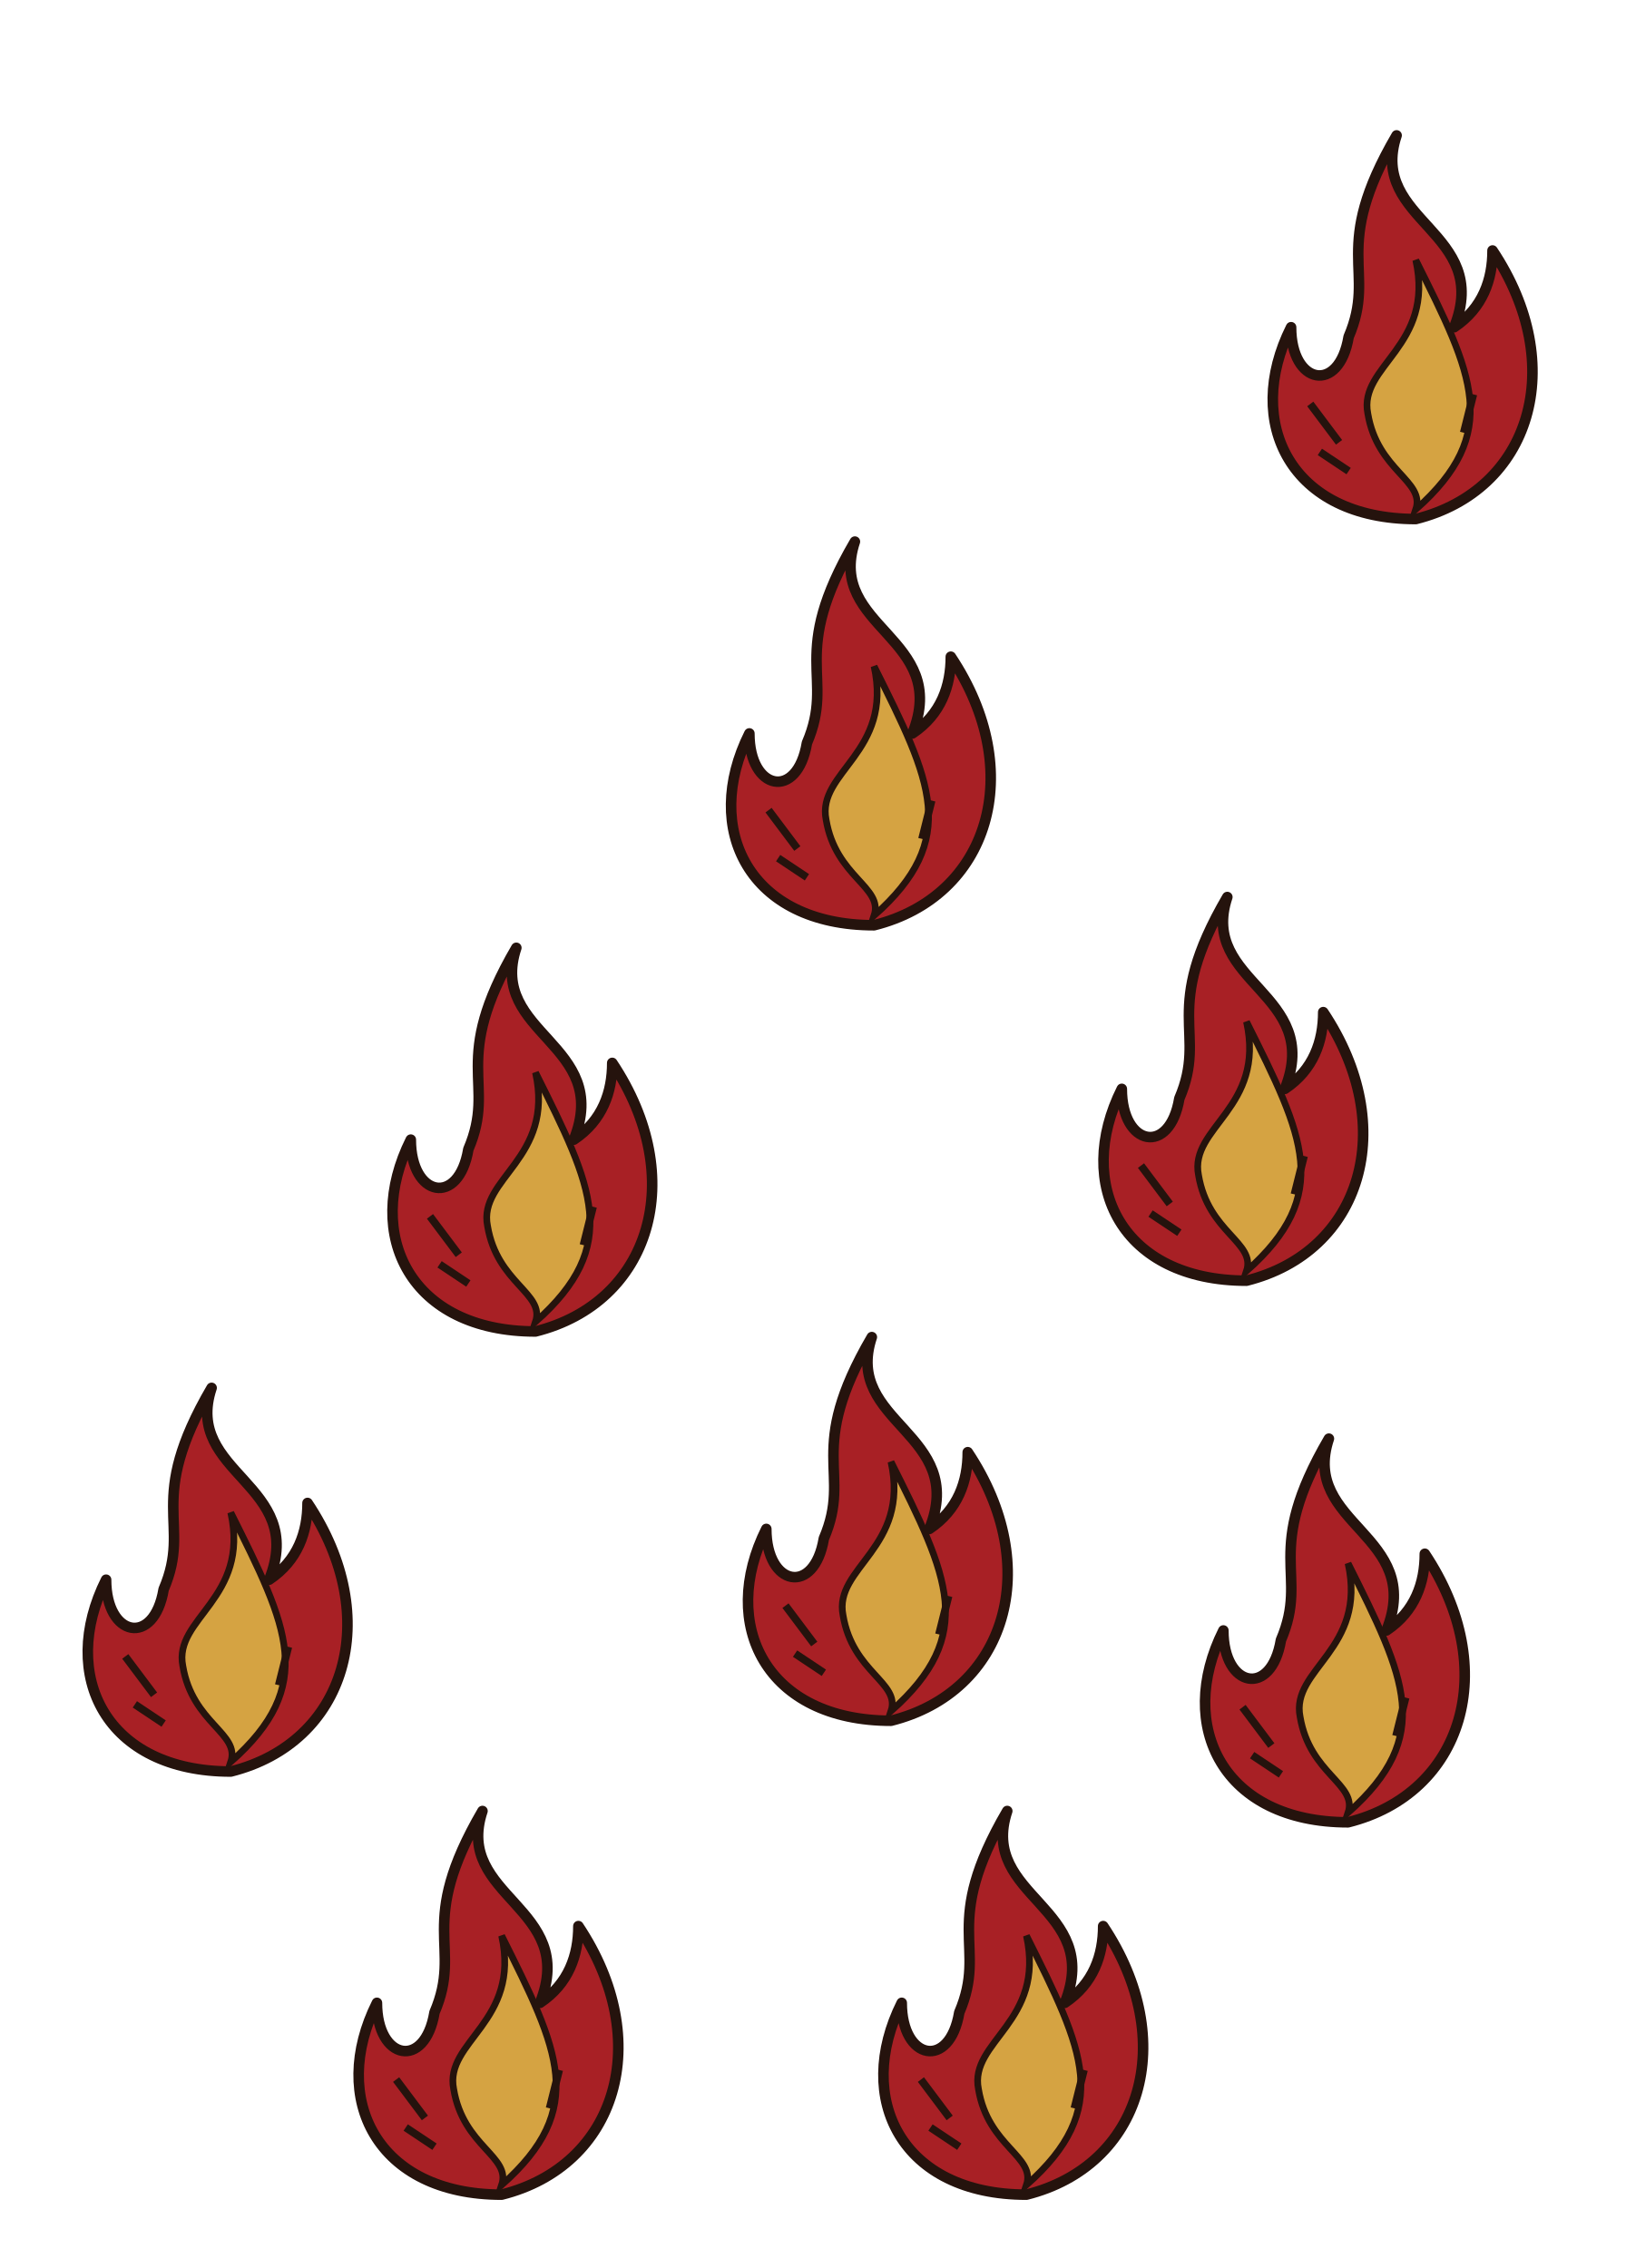
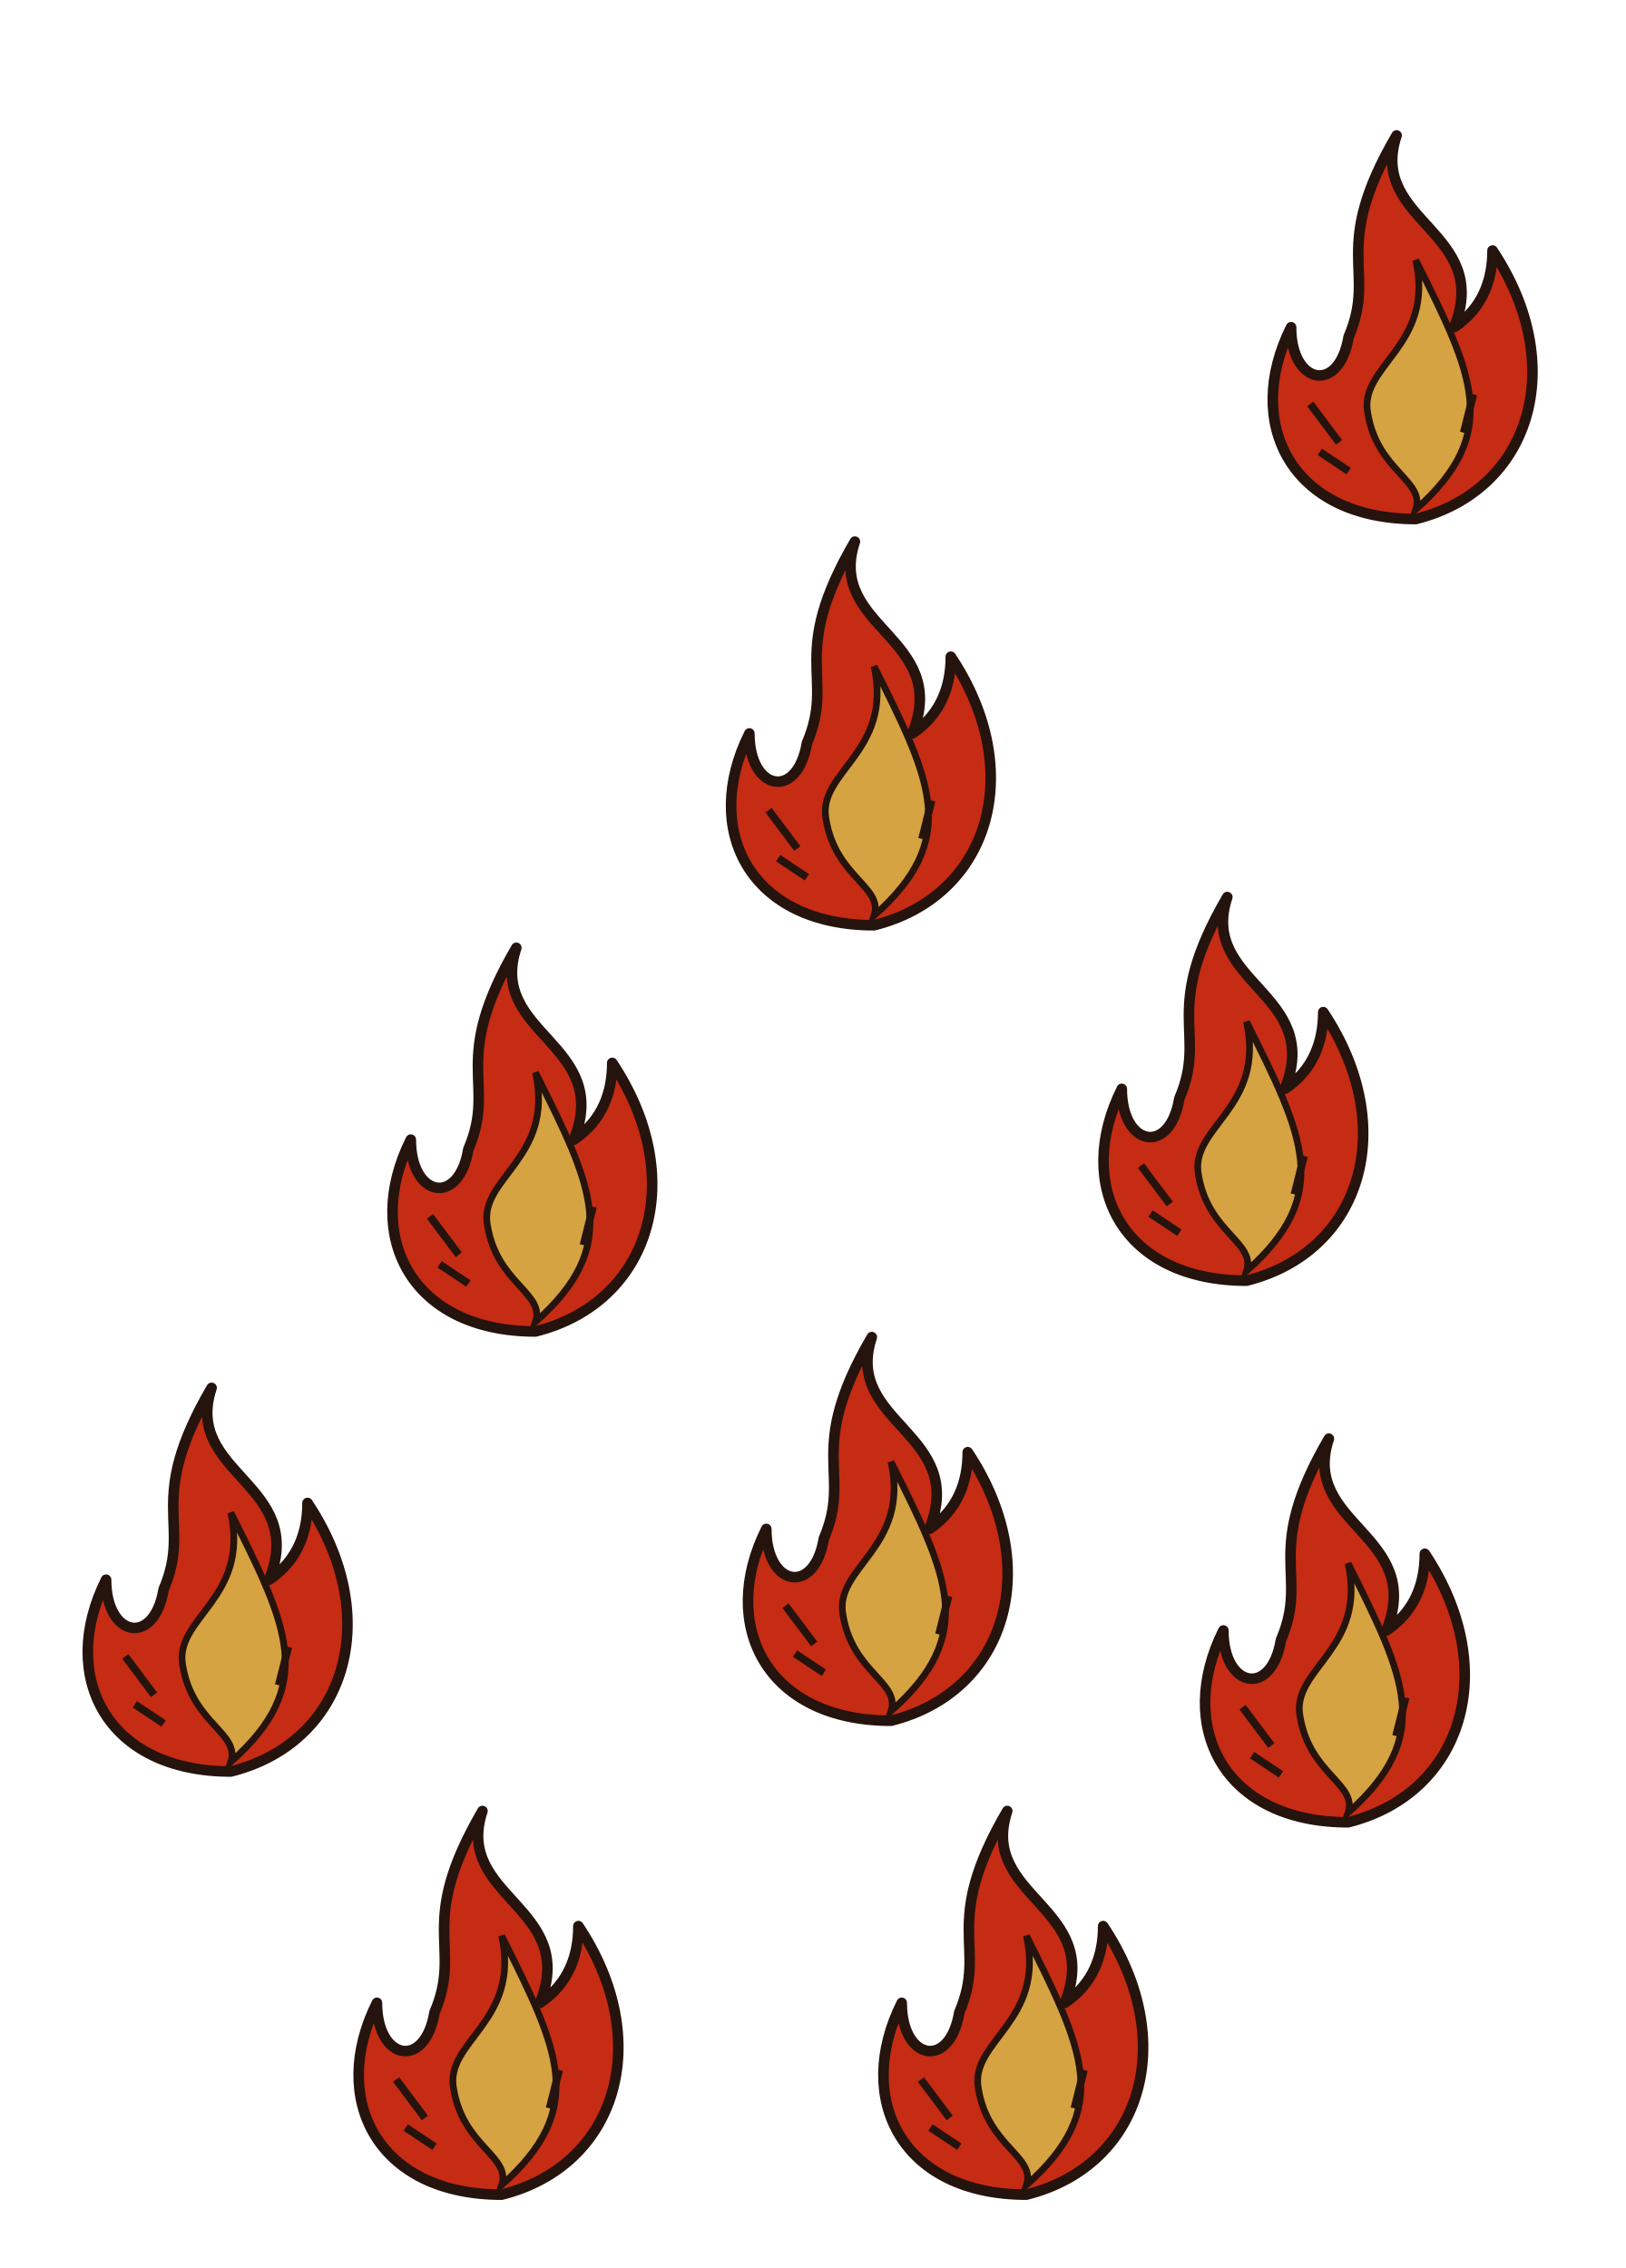
<svg xmlns="http://www.w3.org/2000/svg" width="768" height="1072" viewBox="0 0 96 134">
  <g class="flame" transform="translate(74.000 8.000) scale(0.5666667)">
-     <path d="M15 0C12 9 25 10 21 20C24 18 25 15 25 12C33 24 29 37 17 40C4 40-1 30 4 20C4 26 9 27 10 21C13 14 8 12 15 0Z" fill="#a82025" stroke="#25130d" stroke-width="1.1" stroke-linejoin="round" />
+     <path d="M15 0C12 9 25 10 21 20C24 18 25 15 25 12C33 24 29 37 17 40C4 40-1 30 4 20C4 26 9 27 10 21C13 14 8 12 15 0Z" fill="#c62b14" stroke="#25130d" stroke-width="1.1" stroke-linejoin="round" />
    <path d="M17 13C19 22 11 24 12 29C13 35 18 36 17 39C26 31 23 25 17 13Z" fill="#d5a342" stroke="#25130d" stroke-width=".7" />
    <path d="M6 28L9 32M7 33L10 35M23 27L22 31" fill="none" stroke="#25130d" stroke-width=".8" />
  </g>
  <g class="flame" transform="translate(42.000 32.000) scale(0.5666667)">
-     <path d="M15 0C12 9 25 10 21 20C24 18 25 15 25 12C33 24 29 37 17 40C4 40-1 30 4 20C4 26 9 27 10 21C13 14 8 12 15 0Z" fill="#a82025" stroke="#25130d" stroke-width="1.1" stroke-linejoin="round" />
+     <path d="M15 0C12 9 25 10 21 20C24 18 25 15 25 12C33 24 29 37 17 40C4 40-1 30 4 20C4 26 9 27 10 21C13 14 8 12 15 0Z" fill="#c62b14" stroke="#25130d" stroke-width="1.1" stroke-linejoin="round" />
    <path d="M17 13C19 22 11 24 12 29C13 35 18 36 17 39C26 31 23 25 17 13Z" fill="#d5a342" stroke="#25130d" stroke-width=".7" />
    <path d="M6 28L9 32M7 33L10 35M23 27L22 31" fill="none" stroke="#25130d" stroke-width=".8" />
  </g>
  <g class="flame" transform="translate(22.000 56.000) scale(0.5666667)">
-     <path d="M15 0C12 9 25 10 21 20C24 18 25 15 25 12C33 24 29 37 17 40C4 40-1 30 4 20C4 26 9 27 10 21C13 14 8 12 15 0Z" fill="#a82025" stroke="#25130d" stroke-width="1.1" stroke-linejoin="round" />
+     <path d="M15 0C12 9 25 10 21 20C24 18 25 15 25 12C33 24 29 37 17 40C4 40-1 30 4 20C4 26 9 27 10 21C13 14 8 12 15 0Z" fill="#c62b14" stroke="#25130d" stroke-width="1.1" stroke-linejoin="round" />
    <path d="M17 13C19 22 11 24 12 29C13 35 18 36 17 39C26 31 23 25 17 13Z" fill="#d5a342" stroke="#25130d" stroke-width=".7" />
    <path d="M6 28L9 32M7 33L10 35M23 27L22 31" fill="none" stroke="#25130d" stroke-width=".8" />
  </g>
  <g class="flame" transform="translate(64.000 53.000) scale(0.5666667)">
-     <path d="M15 0C12 9 25 10 21 20C24 18 25 15 25 12C33 24 29 37 17 40C4 40-1 30 4 20C4 26 9 27 10 21C13 14 8 12 15 0Z" fill="#a82025" stroke="#25130d" stroke-width="1.1" stroke-linejoin="round" />
+     <path d="M15 0C12 9 25 10 21 20C24 18 25 15 25 12C33 24 29 37 17 40C4 40-1 30 4 20C4 26 9 27 10 21C13 14 8 12 15 0Z" fill="#c62b14" stroke="#25130d" stroke-width="1.1" stroke-linejoin="round" />
    <path d="M17 13C19 22 11 24 12 29C13 35 18 36 17 39C26 31 23 25 17 13Z" fill="#d5a342" stroke="#25130d" stroke-width=".7" />
    <path d="M6 28L9 32M7 33L10 35M23 27L22 31" fill="none" stroke="#25130d" stroke-width=".8" />
  </g>
  <g class="flame" transform="translate(4.000 82.000) scale(0.5666667)">
-     <path d="M15 0C12 9 25 10 21 20C24 18 25 15 25 12C33 24 29 37 17 40C4 40-1 30 4 20C4 26 9 27 10 21C13 14 8 12 15 0Z" fill="#a82025" stroke="#25130d" stroke-width="1.1" stroke-linejoin="round" />
+     <path d="M15 0C12 9 25 10 21 20C24 18 25 15 25 12C33 24 29 37 17 40C4 40-1 30 4 20C4 26 9 27 10 21C13 14 8 12 15 0Z" fill="#c62b14" stroke="#25130d" stroke-width="1.1" stroke-linejoin="round" />
    <path d="M17 13C19 22 11 24 12 29C13 35 18 36 17 39C26 31 23 25 17 13Z" fill="#d5a342" stroke="#25130d" stroke-width=".7" />
    <path d="M6 28L9 32M7 33L10 35M23 27L22 31" fill="none" stroke="#25130d" stroke-width=".8" />
  </g>
  <g class="flame" transform="translate(43.000 79.000) scale(0.5666667)">
-     <path d="M15 0C12 9 25 10 21 20C24 18 25 15 25 12C33 24 29 37 17 40C4 40-1 30 4 20C4 26 9 27 10 21C13 14 8 12 15 0Z" fill="#a82025" stroke="#25130d" stroke-width="1.1" stroke-linejoin="round" />
+     <path d="M15 0C12 9 25 10 21 20C24 18 25 15 25 12C33 24 29 37 17 40C4 40-1 30 4 20C4 26 9 27 10 21C13 14 8 12 15 0Z" fill="#c62b14" stroke="#25130d" stroke-width="1.1" stroke-linejoin="round" />
    <path d="M17 13C19 22 11 24 12 29C13 35 18 36 17 39C26 31 23 25 17 13Z" fill="#d5a342" stroke="#25130d" stroke-width=".7" />
    <path d="M6 28L9 32M7 33L10 35M23 27L22 31" fill="none" stroke="#25130d" stroke-width=".8" />
  </g>
  <g class="flame" transform="translate(70.000 85.000) scale(0.5666667)">
-     <path d="M15 0C12 9 25 10 21 20C24 18 25 15 25 12C33 24 29 37 17 40C4 40-1 30 4 20C4 26 9 27 10 21C13 14 8 12 15 0Z" fill="#a82025" stroke="#25130d" stroke-width="1.1" stroke-linejoin="round" />
+     <path d="M15 0C12 9 25 10 21 20C24 18 25 15 25 12C33 24 29 37 17 40C4 40-1 30 4 20C4 26 9 27 10 21C13 14 8 12 15 0Z" fill="#c62b14" stroke="#25130d" stroke-width="1.1" stroke-linejoin="round" />
    <path d="M17 13C19 22 11 24 12 29C13 35 18 36 17 39C26 31 23 25 17 13Z" fill="#d5a342" stroke="#25130d" stroke-width=".7" />
    <path d="M6 28L9 32M7 33L10 35M23 27L22 31" fill="none" stroke="#25130d" stroke-width=".8" />
  </g>
  <g class="flame" transform="translate(20.000 107.000) scale(0.5666667)">
-     <path d="M15 0C12 9 25 10 21 20C24 18 25 15 25 12C33 24 29 37 17 40C4 40-1 30 4 20C4 26 9 27 10 21C13 14 8 12 15 0Z" fill="#a82025" stroke="#25130d" stroke-width="1.1" stroke-linejoin="round" />
+     <path d="M15 0C12 9 25 10 21 20C24 18 25 15 25 12C33 24 29 37 17 40C4 40-1 30 4 20C4 26 9 27 10 21C13 14 8 12 15 0Z" fill="#c62b14" stroke="#25130d" stroke-width="1.1" stroke-linejoin="round" />
    <path d="M17 13C19 22 11 24 12 29C13 35 18 36 17 39C26 31 23 25 17 13Z" fill="#d5a342" stroke="#25130d" stroke-width=".7" />
    <path d="M6 28L9 32M7 33L10 35M23 27L22 31" fill="none" stroke="#25130d" stroke-width=".8" />
  </g>
  <g class="flame" transform="translate(51.000 107.000) scale(0.5666667)">
-     <path d="M15 0C12 9 25 10 21 20C24 18 25 15 25 12C33 24 29 37 17 40C4 40-1 30 4 20C4 26 9 27 10 21C13 14 8 12 15 0Z" fill="#a82025" stroke="#25130d" stroke-width="1.1" stroke-linejoin="round" />
+     <path d="M15 0C12 9 25 10 21 20C24 18 25 15 25 12C33 24 29 37 17 40C4 40-1 30 4 20C4 26 9 27 10 21C13 14 8 12 15 0Z" fill="#c62b14" stroke="#25130d" stroke-width="1.1" stroke-linejoin="round" />
    <path d="M17 13C19 22 11 24 12 29C13 35 18 36 17 39C26 31 23 25 17 13Z" fill="#d5a342" stroke="#25130d" stroke-width=".7" />
    <path d="M6 28L9 32M7 33L10 35M23 27L22 31" fill="none" stroke="#25130d" stroke-width=".8" />
  </g>
</svg>
